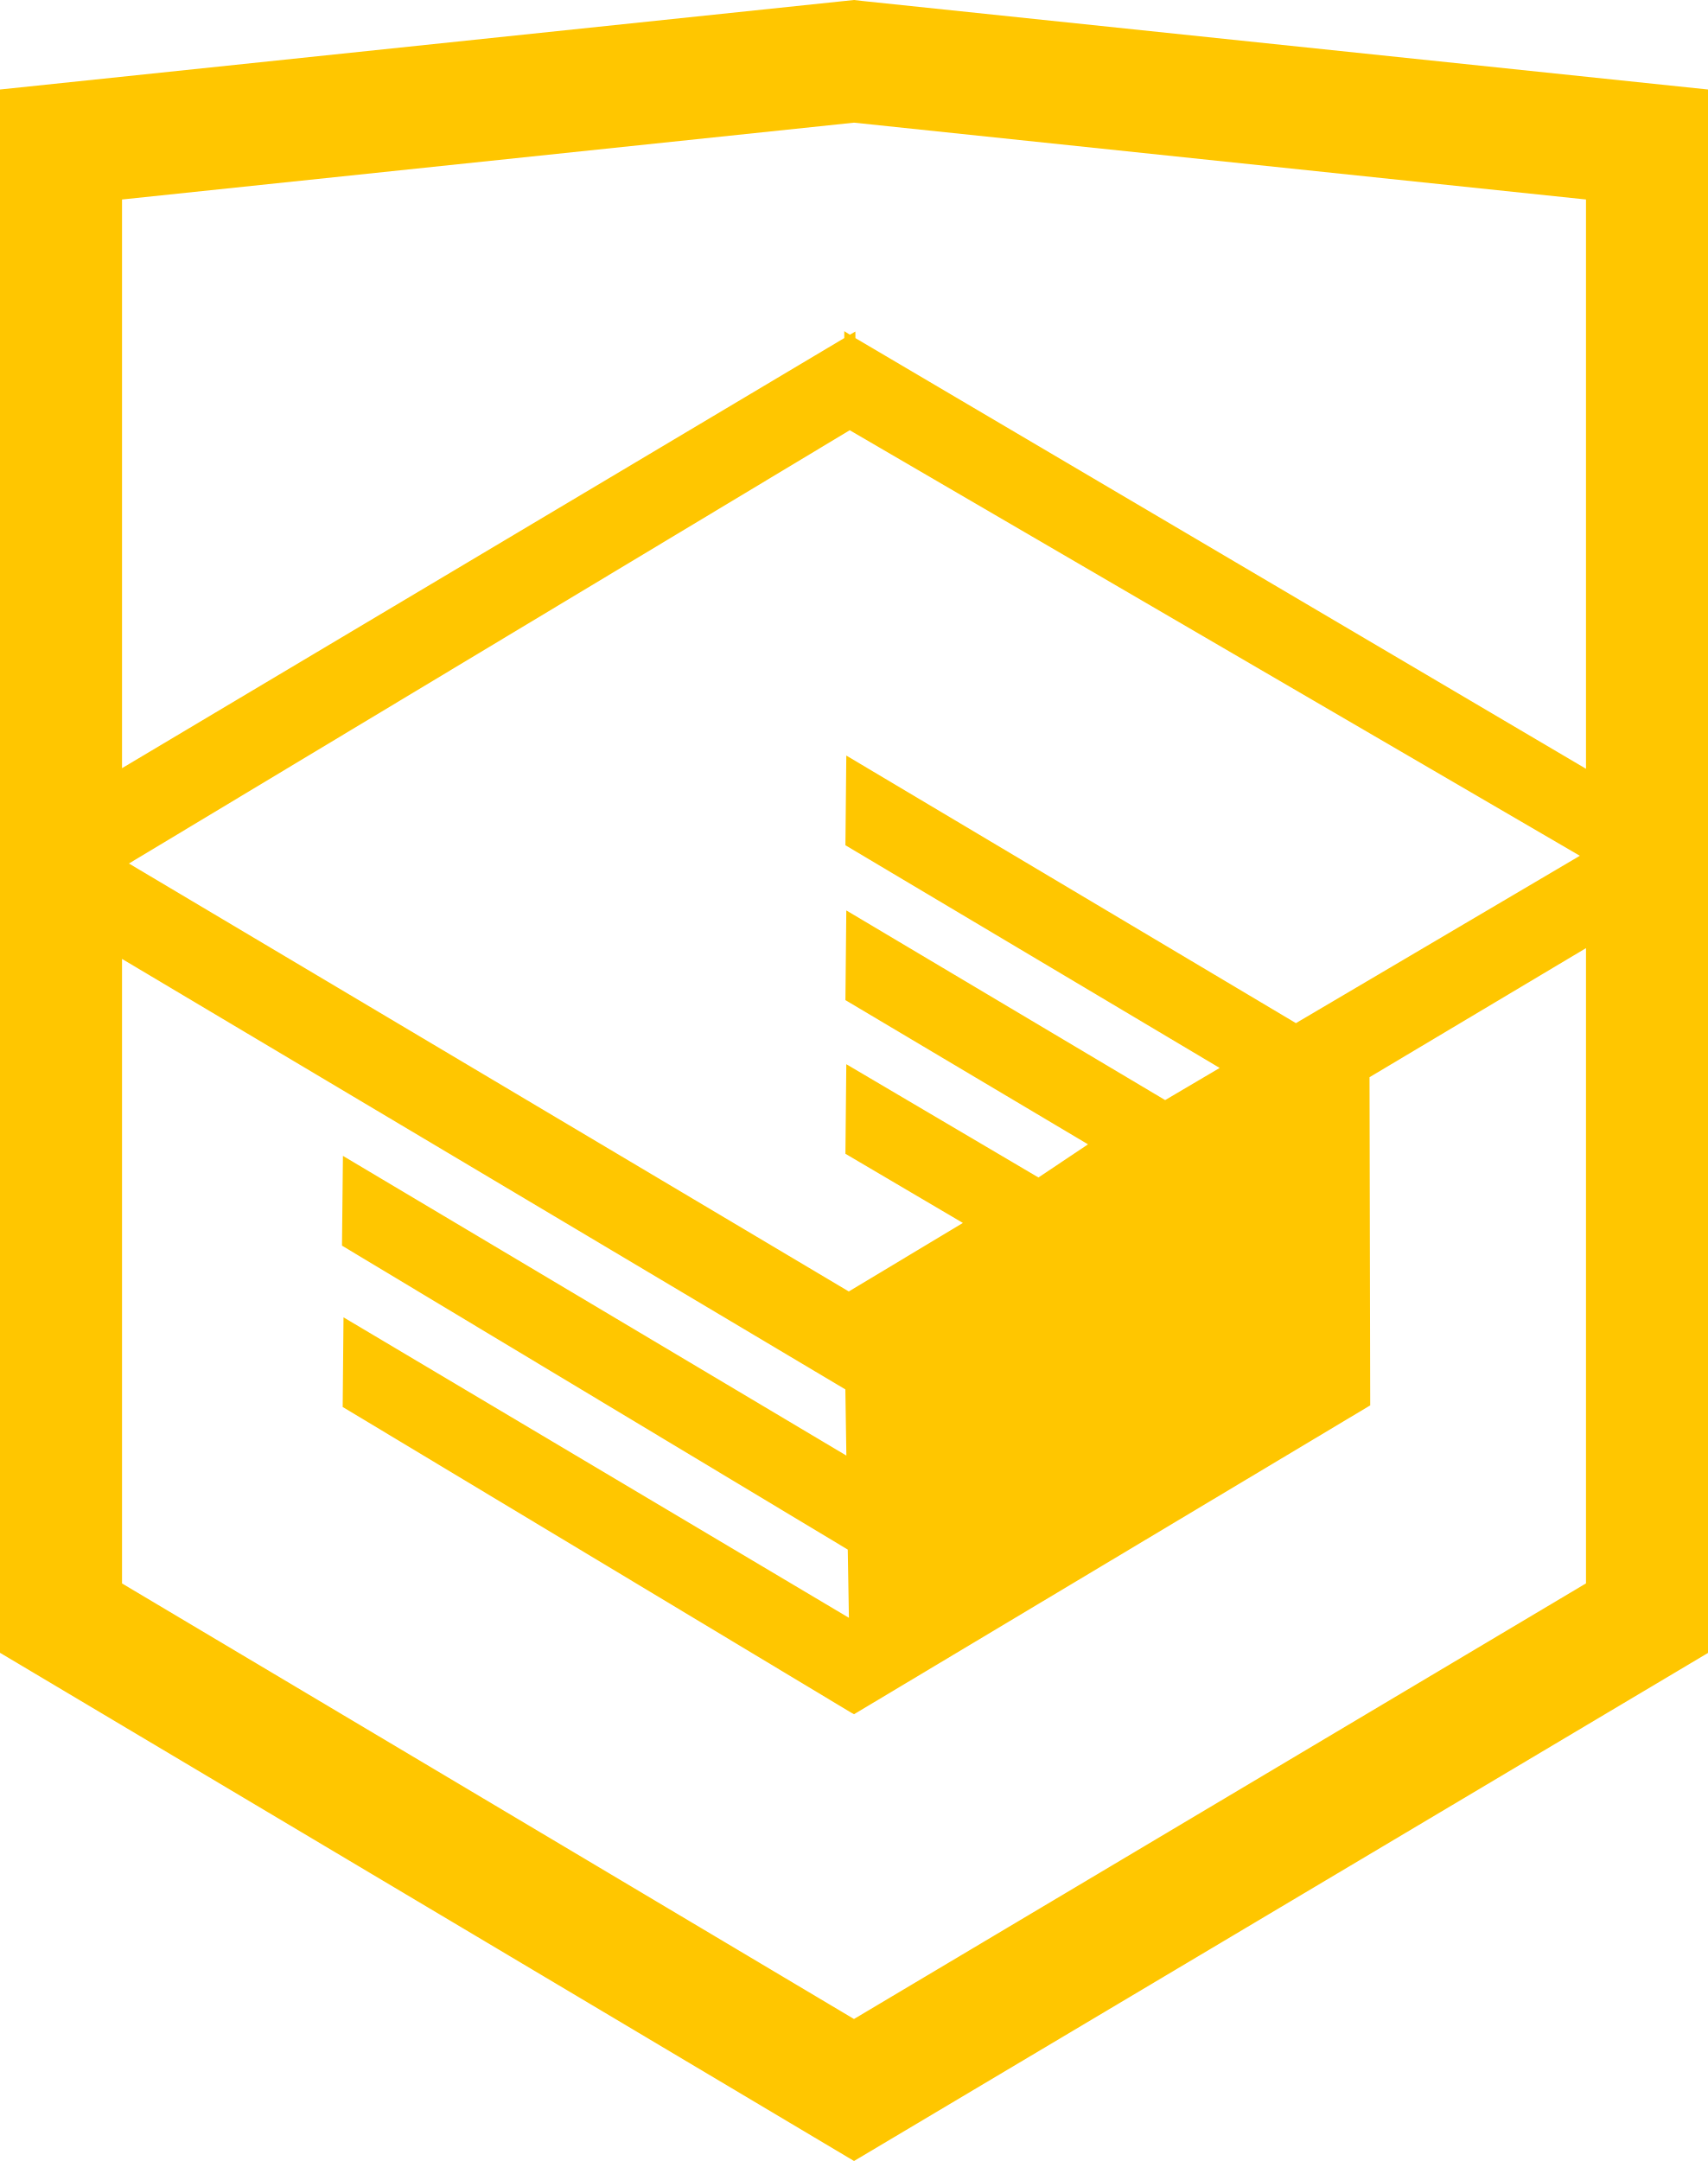
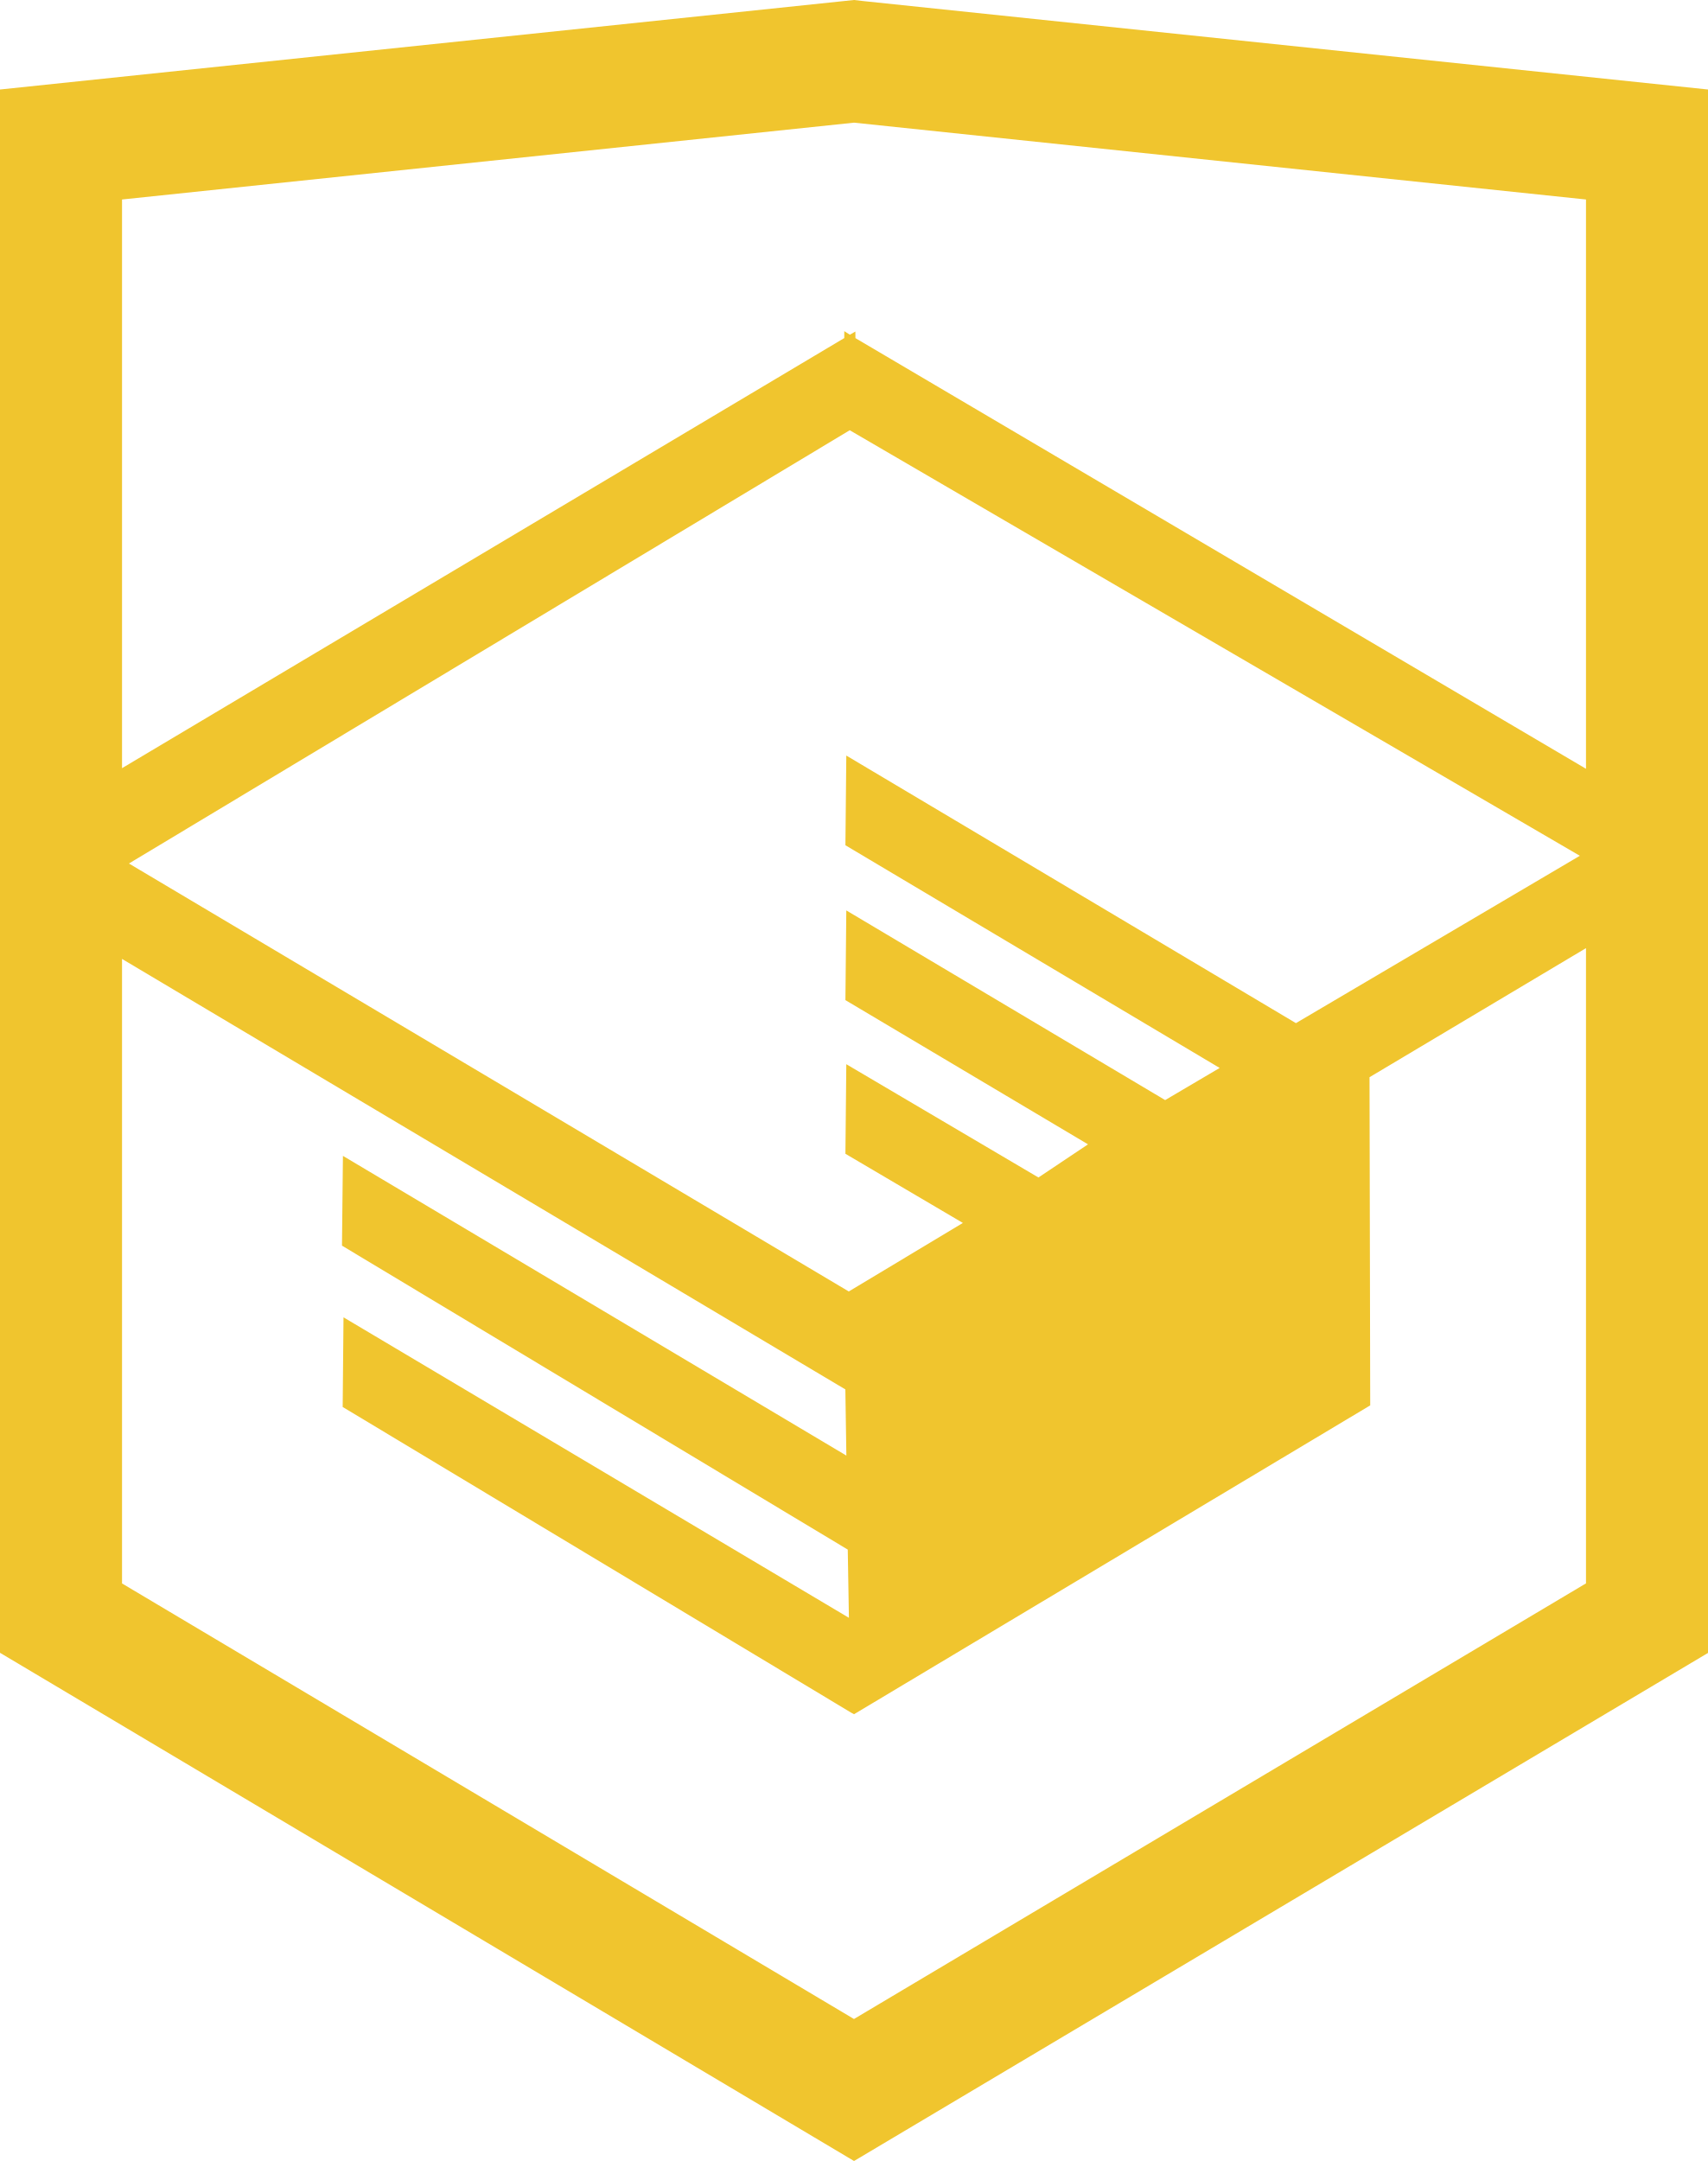
- <svg xmlns="http://www.w3.org/2000/svg" width="26.943" height="34.09" viewBox="0 0 26.943 34.09">
-   <path fill="#FFC600" d="M13.62.017L13.472 0 0 1.412v24.661l13.473 8.017 13.43-7.99.042-.025V1.412L13.62.017zm11.399 12.11L13.495 5.334l-.001-.104-.087.05-.088-.056v.109L1.925 12.118V3.147l11.548-1.212L25.02 3.147v8.98zm-11.614-5.34L24.923 13.5l-4.479 2.64-7.093-4.221-.014 1.415 5.904 3.513-.86.507-5.03-2.992-.014 1.415 3.827 2.275-.782.523-3.031-1.787-.014 1.413 1.853 1.091-1.8 1.081-11.356-6.751 11.371-6.835zm-11.48 8.34l11.411 6.791.016 1.044-7.942-4.728-.015 1.416 7.979 4.795.018 1.076-7.973-4.74-.013 1.414 8.021 4.822.046.025 8.143-4.872-.011-5.177 3.415-2.036v10.021L13.472 31.85 1.925 24.979v-9.852z" />
+ <svg xmlns="http://www.w3.org/2000/svg" width="26.943" height="34.09" viewBox="0 0 26.943 34.09" fill="#F0C52E">
+   <path d="M13.62.017L13.472 0 0 1.412v24.661l13.473 8.017 13.43-7.99.042-.025V1.412L13.62.017zm11.399 12.11L13.495 5.334l-.001-.104-.087.05-.088-.056v.109L1.925 12.118V3.147l11.548-1.212L25.02 3.147v8.98zm-11.614-5.34L24.923 13.5l-4.479 2.64-7.093-4.221-.014 1.415 5.904 3.513-.86.507-5.03-2.992-.014 1.415 3.827 2.275-.782.523-3.031-1.787-.014 1.413 1.853 1.091-1.8 1.081-11.356-6.751 11.371-6.835zm-11.48 8.34l11.411 6.791.016 1.044-7.942-4.728-.015 1.416 7.979 4.795.018 1.076-7.973-4.74-.013 1.414 8.021 4.822.046.025 8.143-4.872-.011-5.177 3.415-2.036v10.021L13.472 31.85 1.925 24.979v-9.852z" />
</svg>
